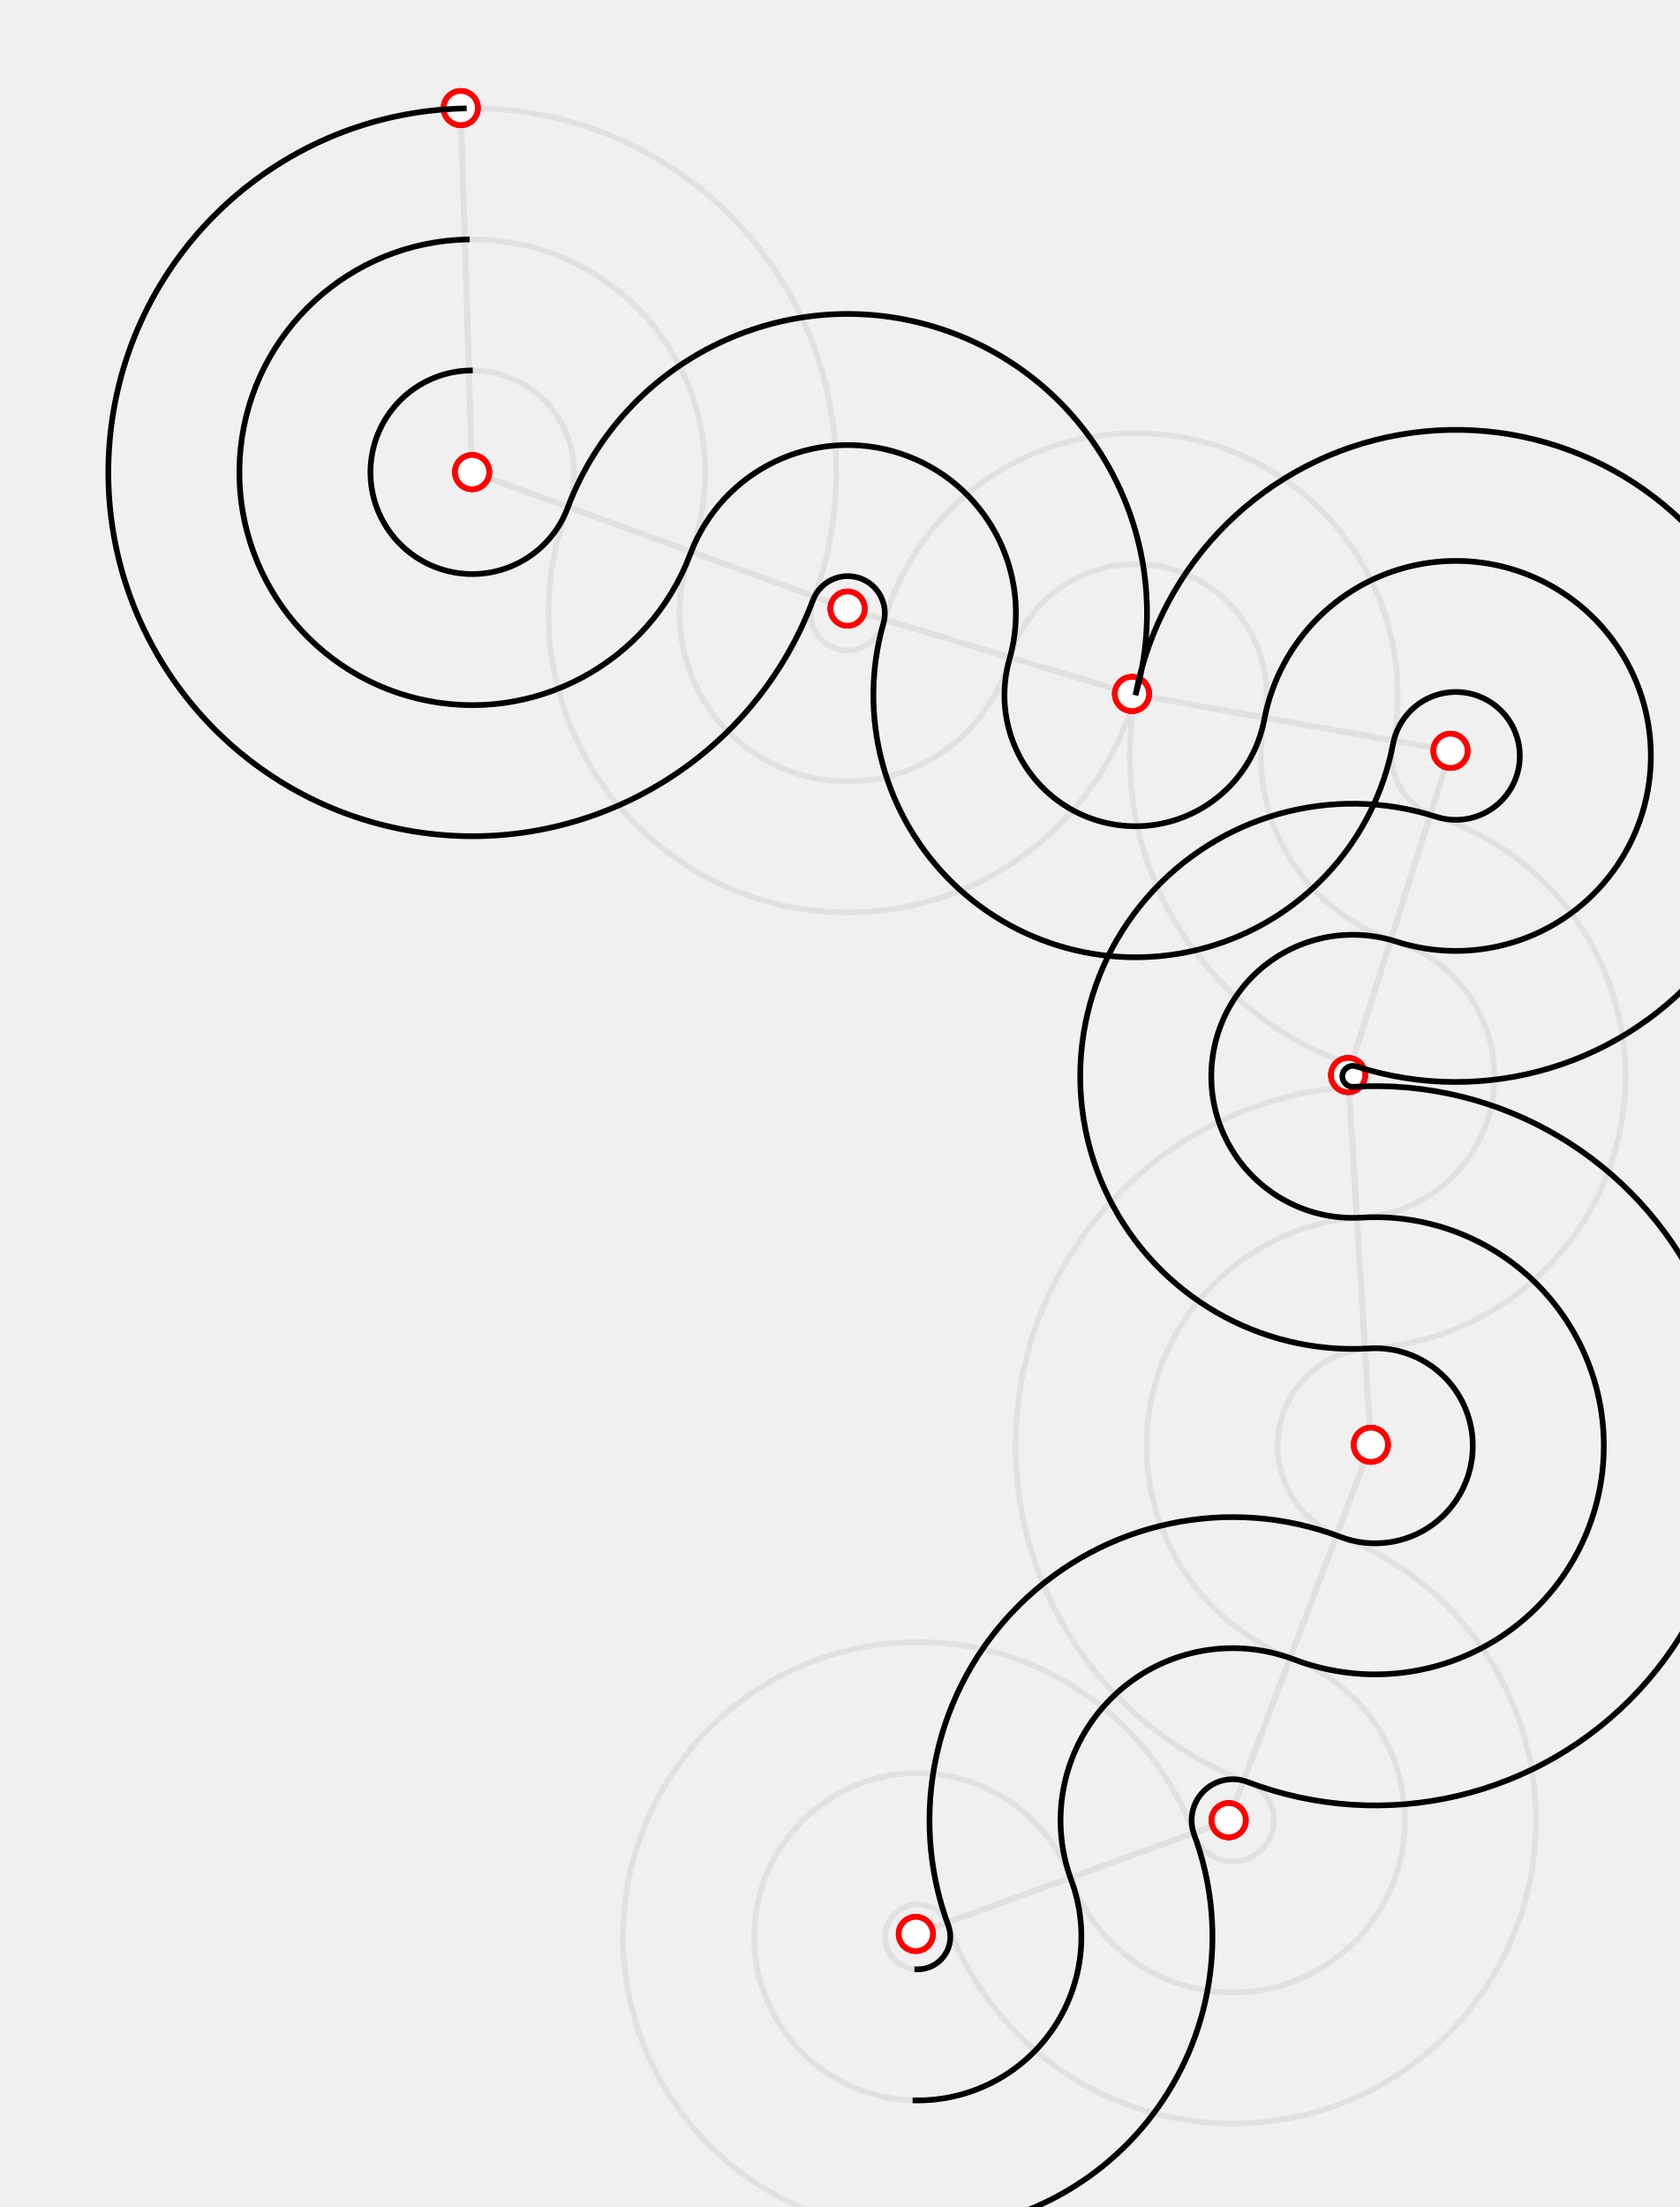
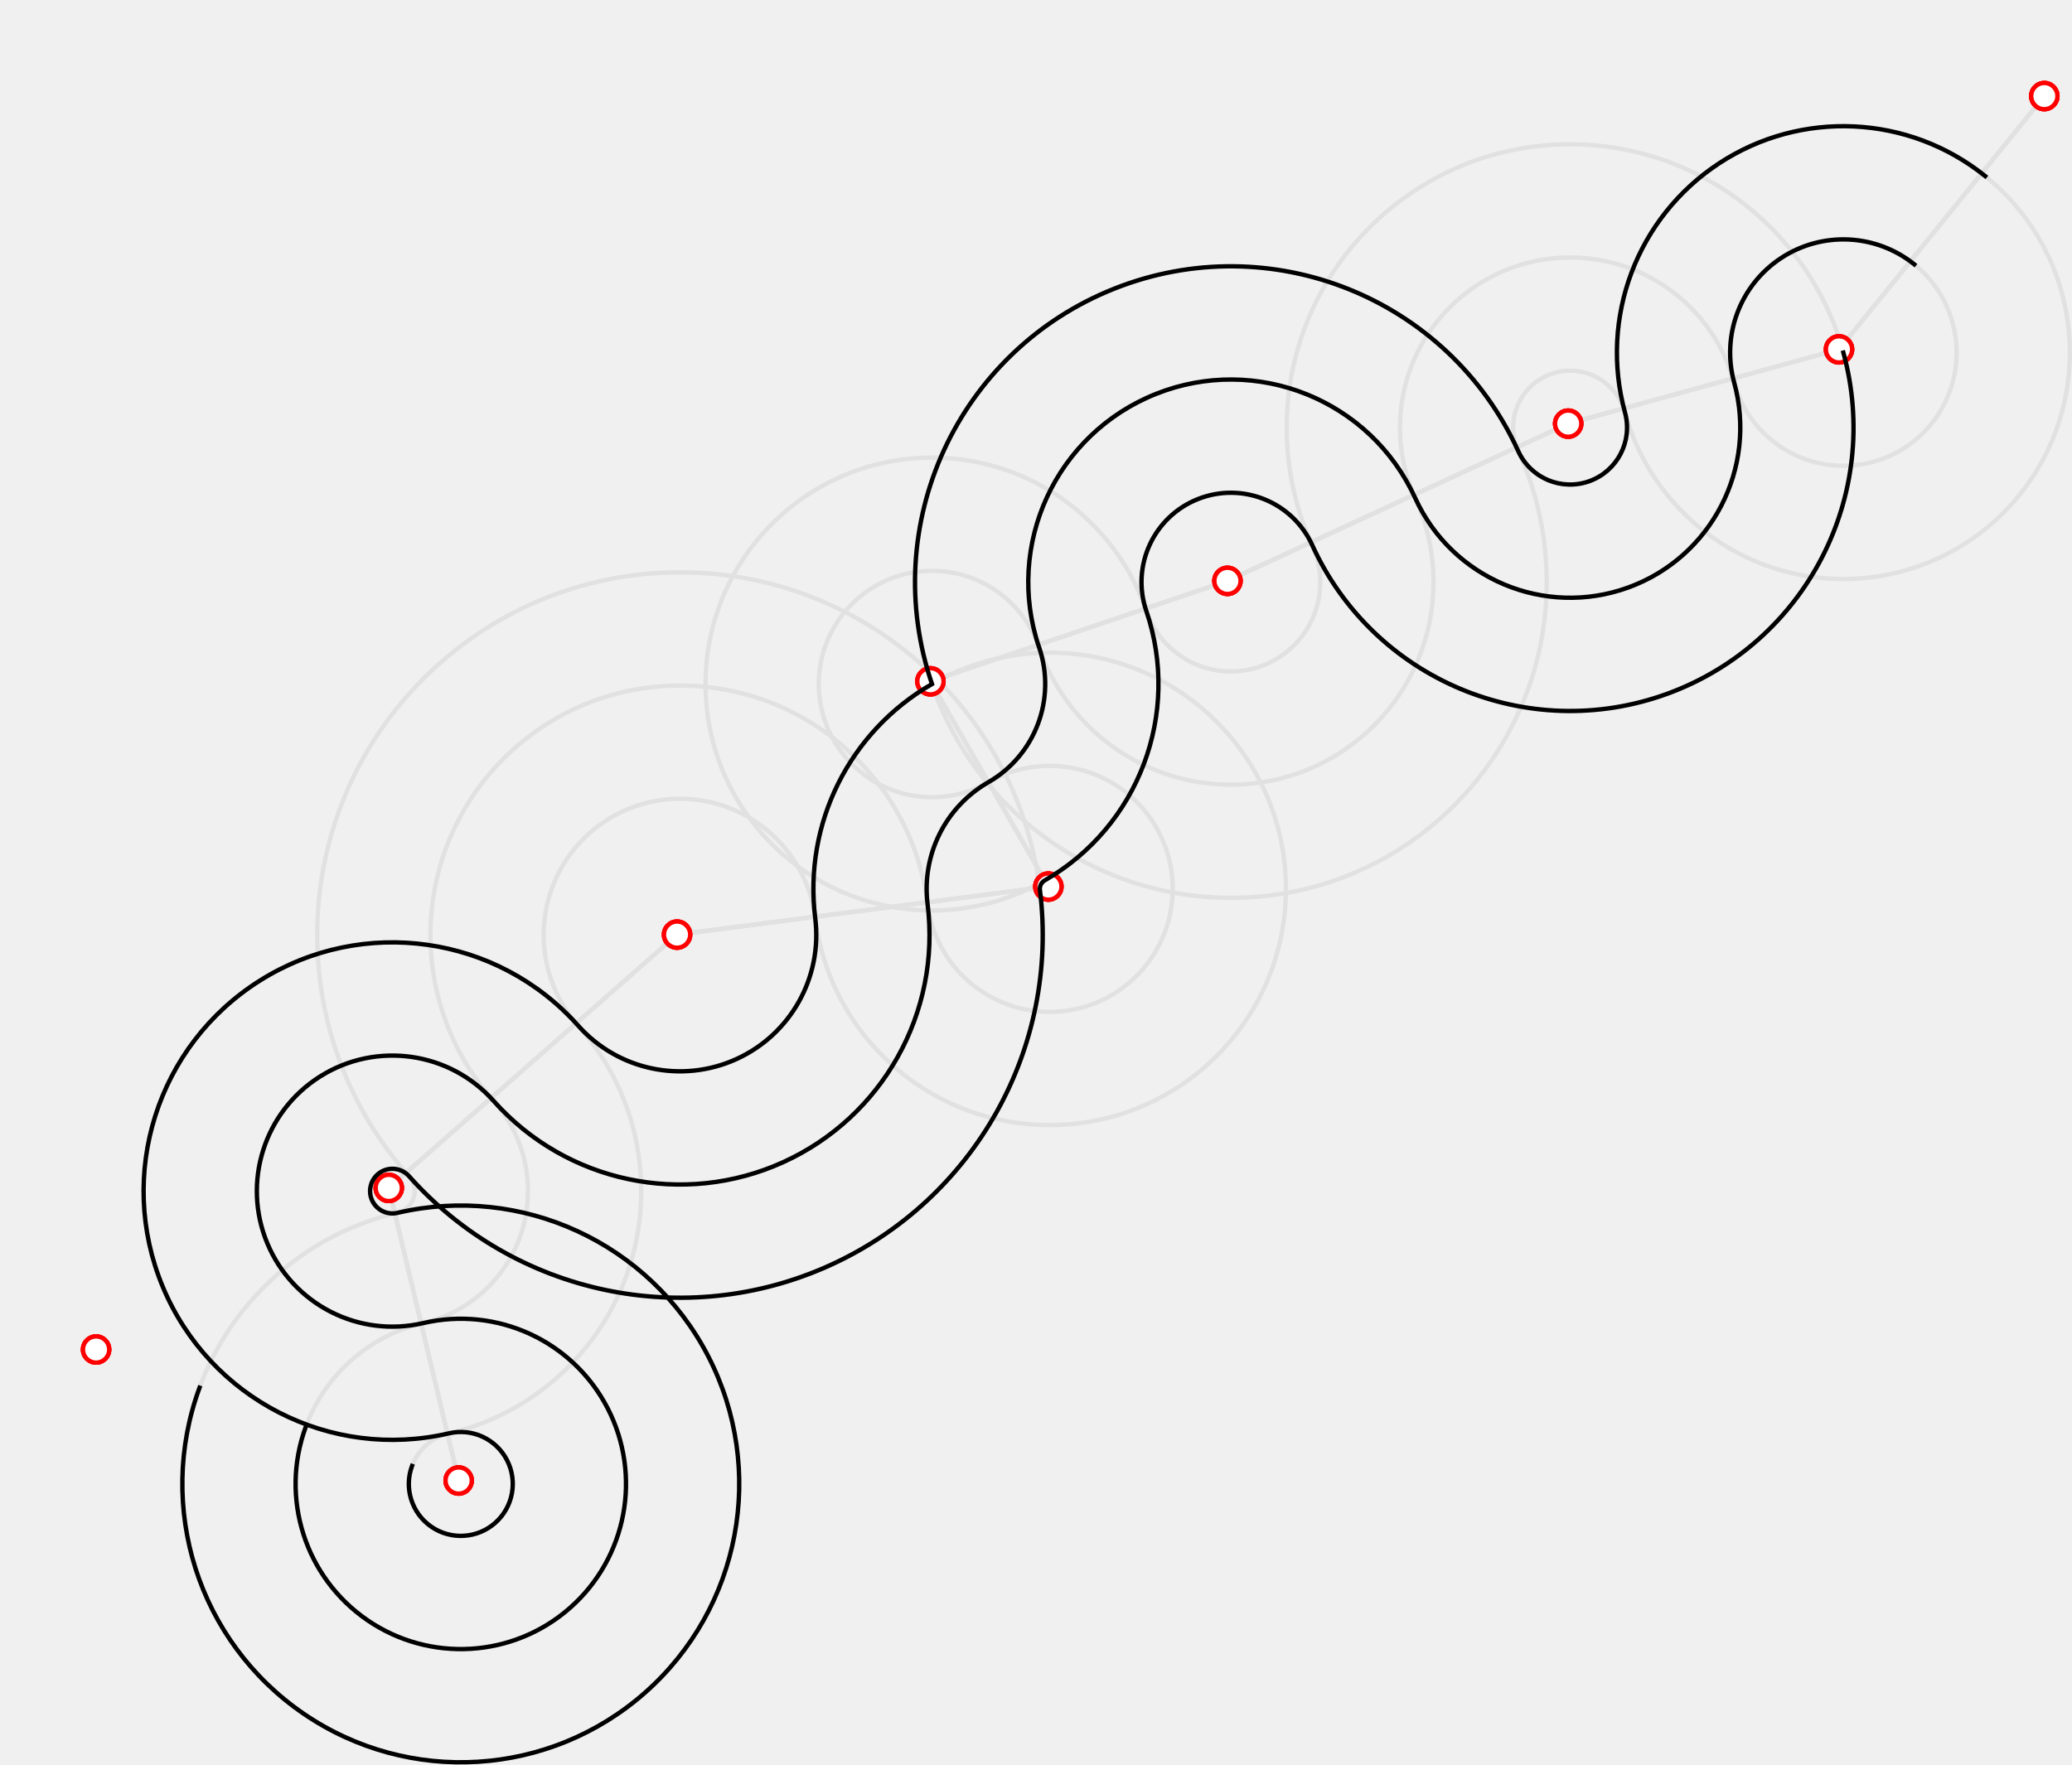
<svg xmlns="http://www.w3.org/2000/svg" style="fill-opacity:1; color-rendering:auto; color-interpolation:auto; text-rendering:auto; stroke:black; stroke-linecap:square; stroke-miterlimit:10; shape-rendering:auto; stroke-opacity:1; fill:black; stroke-dasharray:none; font-weight:normal; stroke-width:1; font-family:'Dialog'; font-style:normal; stroke-linejoin:miter; font-size:12px; stroke-dashoffset:0; image-rendering:auto;">
  <defs id="genericDefs" />
  <g>
    <g style="fill:rgb(225,225,225); stroke:rgb(225,225,225);">
-       <line y2="320" style="fill:none;" x1="161" x2="216" y1="340" />
-       <circle r="3" style="fill:white; stroke:none;" cx="161" cy="340" />
-       <circle r="3" style="fill:none;" cx="161" cy="340" />
-       <circle r="3" style="fill:white; stroke:none;" cx="216" cy="320" />
-       <circle r="3" style="fill:none;" cx="216" cy="320" />
-       <path style="fill:none;" d="M213.149 340.494 C213.149 311.882 189.955 288.688 161.344 288.688 C132.732 288.688 109.538 311.882 109.538 340.494 C109.538 369.105 132.732 392.299 161.344 392.299 C189.955 392.299 213.149 369.105 213.149 340.494" />
-       <line y2="254" style="fill:none;" x1="216" x2="241" y1="320" />
-       <circle r="3" style="fill:white; stroke:none;" cx="216" cy="320" />
-       <circle r="3" style="fill:none;" cx="216" cy="320" />
-       <circle r="3" style="fill:white; stroke:none;" cx="241" cy="254" />
-       <circle r="3" style="fill:none;" cx="241" cy="254" />
-       <path style="fill:none;" d="M223.941 320.023 C223.941 316.032 220.705 312.796 216.714 312.796 C212.722 312.796 209.486 316.032 209.486 320.023 C209.486 324.015 212.722 327.251 216.714 327.251 C220.705 327.251 223.941 324.015 223.941 320.023" />
-       <line y2="189" style="fill:none;" x1="241" x2="237" y1="254" />
-       <circle r="3" style="fill:white; stroke:none;" cx="241" cy="254" />
-       <circle r="3" style="fill:none;" cx="241" cy="254" />
-       <circle r="3" style="fill:white; stroke:none;" cx="237" cy="189" />
-       <circle r="3" style="fill:none;" cx="237" cy="189" />
-       <path style="fill:none;" d="M304.998 254.174 C304.998 219.255 276.69 190.947 241.77 190.947 C206.851 190.947 178.543 219.255 178.543 254.174 C178.543 289.094 206.851 317.402 241.77 317.402 C276.69 317.402 304.998 289.094 304.998 254.174" />
-       <line y2="132" style="fill:none;" x1="237" x2="255" y1="189" />
-       <circle r="3" style="fill:white; stroke:none;" cx="237" cy="189" />
-       <circle r="3" style="fill:none;" cx="237" cy="189" />
-       <circle r="3" style="fill:white; stroke:none;" cx="255" cy="132" />
-       <circle r="3" style="fill:none;" cx="255" cy="132" />
-       <path style="fill:none;" d="M239.675 189.221 C239.675 188.203 238.849 187.377 237.83 187.377 C236.812 187.377 235.986 188.203 235.986 189.221 C235.986 190.24 236.812 191.066 237.83 191.066 C238.849 191.066 239.675 190.24 239.675 189.221" />
-       <line y2="122" style="fill:none;" x1="255" x2="199" y1="132" />
-       <circle r="3" style="fill:white; stroke:none;" cx="255" cy="132" />
-       <circle r="3" style="fill:none;" cx="255" cy="132" />
-       <circle r="3" style="fill:white; stroke:none;" cx="199" cy="122" />
-       <circle r="3" style="fill:none;" cx="199" cy="122" />
-       <path style="fill:none;" d="M313.264 132.894 C313.264 101.236 287.6 75.571 255.942 75.571 C224.283 75.571 198.619 101.236 198.619 132.894 C198.619 164.553 224.283 190.217 255.942 190.217 C287.6 190.217 313.264 164.553 313.264 132.894" />
-       <line y2="107" style="fill:none;" x1="199" x2="149" y1="122" />
-       <circle r="3" style="fill:white; stroke:none;" cx="199" cy="122" />
-       <circle r="3" style="fill:none;" cx="199" cy="122" />
-       <circle r="3" style="fill:white; stroke:none;" cx="149" cy="107" />
-       <circle r="3" style="fill:none;" cx="149" cy="107" />
-       <path style="fill:none;" d="M199.623 122.214 C199.623 122.214 199.623 122.214 199.623 122.214 C199.623 122.214 199.623 122.214 199.623 122.214 C199.623 122.214 199.623 122.214 199.623 122.214 C199.623 122.214 199.623 122.214 199.623 122.214" />
-       <line y2="83" style="fill:none;" x1="149" x2="83" y1="107" />
-       <circle r="3" style="fill:white; stroke:none;" cx="149" cy="107" />
-       <circle r="3" style="fill:none;" cx="149" cy="107" />
-       <circle r="3" style="fill:white; stroke:none;" cx="83" cy="83" />
-       <circle r="3" style="fill:none;" cx="83" cy="83" />
-       <path style="fill:none;" d="M201.632 107.812 C201.632 78.759 178.08 55.206 149.027 55.206 C119.974 55.206 96.421 78.759 96.421 107.812 C96.421 136.865 119.974 160.417 149.027 160.417 C178.08 160.417 201.632 136.865 201.632 107.812" />
-       <line y2="19" style="fill:none;" x1="83" x2="81" y1="83" />
-       <circle r="3" style="fill:white; stroke:none;" cx="83" cy="83" />
-       <circle r="3" style="fill:none;" cx="83" cy="83" />
-       <circle r="3" style="fill:white; stroke:none;" cx="81" cy="19" />
-       <circle r="3" style="fill:none;" cx="81" cy="19" />
-       <path style="fill:none;" d="M100.922 83.025 C100.922 73.14 92.909 65.127 83.025 65.127 C73.14 65.127 65.127 73.14 65.127 83.025 C65.127 92.909 73.14 100.922 83.025 100.922 C92.909 100.922 100.922 92.909 100.922 83.025" />
-       <line y2="320" style="fill:none;" x1="161" x2="216" y1="340" />
-       <circle r="3" style="fill:white; stroke:none;" cx="161" cy="340" />
-       <circle r="3" style="fill:none;" cx="161" cy="340" />
-       <circle r="3" style="fill:white; stroke:none;" cx="216" cy="320" />
-       <circle r="3" style="fill:none;" cx="216" cy="320" />
-       <path style="fill:none;" d="M190.109 340.494 C190.109 324.607 177.23 311.728 161.344 311.728 C145.457 311.728 132.578 324.607 132.578 340.494 C132.578 356.38 145.457 369.259 161.344 369.259 C177.23 369.259 190.109 356.38 190.109 340.494" />
-       <line y2="254" style="fill:none;" x1="216" x2="241" y1="320" />
-       <circle r="3" style="fill:white; stroke:none;" cx="216" cy="320" />
-       <circle r="3" style="fill:none;" cx="216" cy="320" />
-       <circle r="3" style="fill:white; stroke:none;" cx="241" cy="254" />
-       <circle r="3" style="fill:none;" cx="241" cy="254" />
-       <path style="fill:none;" d="M246.981 320.023 C246.981 303.307 233.43 289.756 216.714 289.756 C199.998 289.756 186.446 303.307 186.446 320.023 C186.446 336.739 199.998 350.291 216.714 350.291 C233.43 350.291 246.981 336.739 246.981 320.023" />
-       <line y2="189" style="fill:none;" x1="241" x2="237" y1="254" />
-       <circle r="3" style="fill:white; stroke:none;" cx="241" cy="254" />
-       <circle r="3" style="fill:none;" cx="241" cy="254" />
-       <circle r="3" style="fill:white; stroke:none;" cx="237" cy="189" />
-       <circle r="3" style="fill:none;" cx="237" cy="189" />
-       <path style="fill:none;" d="M281.958 254.174 C281.958 231.979 263.966 213.987 241.77 213.987 C219.576 213.987 201.583 231.979 201.583 254.174 C201.583 276.369 219.576 294.362 241.77 294.362 C263.966 294.362 281.958 276.369 281.958 254.174" />
-       <line y2="132" style="fill:none;" x1="237" x2="255" y1="189" />
-       <circle r="3" style="fill:white; stroke:none;" cx="237" cy="189" />
-       <circle r="3" style="fill:none;" cx="237" cy="189" />
-       <circle r="3" style="fill:white; stroke:none;" cx="255" cy="132" />
-       <circle r="3" style="fill:none;" cx="255" cy="132" />
-       <path style="fill:none;" d="M262.715 189.221 C262.715 175.478 251.574 164.337 237.83 164.337 C224.087 164.337 212.946 175.478 212.946 189.221 C212.946 202.965 224.087 214.106 237.83 214.106 C251.574 214.106 262.715 202.965 262.715 189.221" />
-       <line y2="122" style="fill:none;" x1="255" x2="199" y1="132" />
-       <circle r="3" style="fill:white; stroke:none;" cx="255" cy="132" />
-       <circle r="3" style="fill:none;" cx="255" cy="132" />
-       <circle r="3" style="fill:white; stroke:none;" cx="199" cy="122" />
-       <circle r="3" style="fill:none;" cx="199" cy="122" />
-       <path style="fill:none;" d="M290.225 132.894 C290.225 113.96 274.876 98.611 255.942 98.611 C237.008 98.611 221.659 113.96 221.659 132.894 C221.659 151.828 237.008 167.177 255.942 167.177 C274.876 167.177 290.225 151.828 290.225 132.894" />
-       <line y2="107" style="fill:none;" x1="199" x2="149" y1="122" />
-       <circle r="3" style="fill:white; stroke:none;" cx="199" cy="122" />
-       <circle r="3" style="fill:none;" cx="199" cy="122" />
-       <circle r="3" style="fill:white; stroke:none;" cx="149" cy="107" />
-       <circle r="3" style="fill:none;" cx="149" cy="107" />
-       <path style="fill:none;" d="M222.662 122.214 C222.662 109.49 212.347 99.174 199.623 99.174 C186.898 99.174 176.583 109.49 176.583 122.214 C176.583 134.939 186.898 145.254 199.623 145.254 C212.347 145.254 222.662 134.939 222.662 122.214" />
-       <line y2="83" style="fill:none;" x1="149" x2="83" y1="107" />
-       <circle r="3" style="fill:white; stroke:none;" cx="149" cy="107" />
-       <circle r="3" style="fill:none;" cx="149" cy="107" />
-       <circle r="3" style="fill:white; stroke:none;" cx="83" cy="83" />
-       <circle r="3" style="fill:none;" cx="83" cy="83" />
-       <path style="fill:none;" d="M178.593 107.812 C178.593 91.483 165.356 78.246 149.027 78.246 C132.698 78.246 119.461 91.483 119.461 107.812 C119.461 124.141 132.698 137.378 149.027 137.378 C165.356 137.378 178.593 124.141 178.593 107.812" />
-       <line y2="19" style="fill:none;" x1="83" x2="81" y1="83" />
-       <circle r="3" style="fill:white; stroke:none;" cx="83" cy="83" />
-       <circle r="3" style="fill:none;" cx="83" cy="83" />
-       <circle r="3" style="fill:white; stroke:none;" cx="81" cy="19" />
-       <circle r="3" style="fill:none;" cx="81" cy="19" />
-       <path style="fill:none;" d="M123.962 83.025 C123.962 60.416 105.634 42.087 83.025 42.087 C60.416 42.087 42.087 60.416 42.087 83.025 C42.087 105.634 60.416 123.962 83.025 123.962 C105.634 123.962 123.962 105.634 123.962 83.025" />
-       <line y2="320" style="fill:none;" x1="161" x2="216" y1="340" />
-       <circle r="3" style="fill:white; stroke:none;" cx="161" cy="340" />
-       <circle r="3" style="fill:none;" cx="161" cy="340" />
-       <circle r="3" style="fill:white; stroke:none;" cx="216" cy="320" />
-       <circle r="3" style="fill:none;" cx="216" cy="320" />
-       <path style="fill:none;" d="M167.069 340.494 C167.069 337.331 164.506 334.768 161.344 334.768 C158.181 334.768 155.618 337.331 155.618 340.494 C155.618 343.656 158.181 346.219 161.344 346.219 C164.506 346.219 167.069 343.656 167.069 340.494" />
-       <line y2="254" style="fill:none;" x1="216" x2="241" y1="320" />
-       <circle r="3" style="fill:white; stroke:none;" cx="216" cy="320" />
-       <circle r="3" style="fill:none;" cx="216" cy="320" />
-       <circle r="3" style="fill:white; stroke:none;" cx="241" cy="254" />
-       <circle r="3" style="fill:none;" cx="241" cy="254" />
-       <path style="fill:none;" d="M270.021 320.023 C270.021 290.582 246.155 266.716 216.714 266.716 C187.273 266.716 163.407 290.582 163.407 320.023 C163.407 349.464 187.273 373.33 216.714 373.33 C246.155 373.33 270.021 349.464 270.021 320.023" />
-       <line y2="189" style="fill:none;" x1="241" x2="237" y1="254" />
-       <circle r="3" style="fill:white; stroke:none;" cx="241" cy="254" />
-       <circle r="3" style="fill:none;" cx="241" cy="254" />
-       <circle r="3" style="fill:white; stroke:none;" cx="237" cy="189" />
-       <circle r="3" style="fill:none;" cx="237" cy="189" />
-       <path style="fill:none;" d="M258.918 254.174 C258.918 244.704 251.241 237.026 241.77 237.026 C232.3 237.026 224.623 244.704 224.623 254.174 C224.623 263.645 232.3 271.322 241.77 271.322 C251.241 271.322 258.918 263.645 258.918 254.174" />
-       <line y2="132" style="fill:none;" x1="237" x2="255" y1="189" />
-       <circle r="3" style="fill:white; stroke:none;" cx="237" cy="189" />
-       <circle r="3" style="fill:none;" cx="237" cy="189" />
-       <circle r="3" style="fill:white; stroke:none;" cx="255" cy="132" />
-       <circle r="3" style="fill:none;" cx="255" cy="132" />
-       <path style="fill:none;" d="M285.755 189.221 C285.755 162.754 264.298 141.297 237.83 141.297 C211.363 141.297 189.906 162.754 189.906 189.221 C189.906 215.689 211.363 237.146 237.83 237.146 C264.298 237.146 285.755 215.689 285.755 189.221" />
-       <line y2="122" style="fill:none;" x1="255" x2="199" y1="132" />
-       <circle r="3" style="fill:white; stroke:none;" cx="255" cy="132" />
-       <circle r="3" style="fill:none;" cx="255" cy="132" />
-       <circle r="3" style="fill:white; stroke:none;" cx="199" cy="122" />
-       <circle r="3" style="fill:none;" cx="199" cy="122" />
-       <path style="fill:none;" d="M267.185 132.894 C267.185 126.685 262.151 121.651 255.942 121.651 C249.732 121.651 244.698 126.685 244.698 132.894 C244.698 139.104 249.732 144.137 255.942 144.137 C262.151 144.137 267.185 139.104 267.185 132.894" />
-       <line y2="107" style="fill:none;" x1="199" x2="149" y1="122" />
-       <circle r="3" style="fill:white; stroke:none;" cx="199" cy="122" />
-       <circle r="3" style="fill:none;" cx="199" cy="122" />
-       <circle r="3" style="fill:white; stroke:none;" cx="149" cy="107" />
-       <circle r="3" style="fill:none;" cx="149" cy="107" />
-       <path style="fill:none;" d="M245.702 122.214 C245.702 96.765 225.072 76.135 199.623 76.135 C174.173 76.135 153.543 96.765 153.543 122.214 C153.543 147.663 174.173 168.294 199.623 168.294 C225.072 168.294 245.702 147.663 245.702 122.214" />
-       <line y2="83" style="fill:none;" x1="149" x2="83" y1="107" />
-       <circle r="3" style="fill:white; stroke:none;" cx="149" cy="107" />
-       <circle r="3" style="fill:none;" cx="149" cy="107" />
-       <circle r="3" style="fill:white; stroke:none;" cx="83" cy="83" />
-       <circle r="3" style="fill:none;" cx="83" cy="83" />
-       <path style="fill:none;" d="M155.553 107.812 C155.553 104.208 152.631 101.286 149.027 101.286 C145.423 101.286 142.501 104.208 142.501 107.812 C142.501 111.416 145.423 114.338 149.027 114.338 C152.631 114.338 155.553 111.416 155.553 107.812" />
-       <line y2="19" style="fill:none;" x1="83" x2="81" y1="83" />
-       <circle r="3" style="fill:white; stroke:none;" cx="83" cy="83" />
-       <circle r="3" style="fill:none;" cx="83" cy="83" />
-       <circle r="3" style="fill:white; stroke:none;" cx="81" cy="19" />
-       <circle r="3" style="fill:none;" cx="81" cy="19" />
-       <path style="fill:none;" d="M147.002 83.025 C147.002 47.691 118.359 19.048 83.025 19.048 C47.691 19.048 19.048 47.691 19.048 83.025 C19.048 118.359 47.691 147.002 83.025 147.002 C118.359 147.002 147.002 118.359 147.002 83.025" />
-       <circle r="3" style="fill:white; stroke:none;" cx="160" cy="400" />
-       <circle r="3" style="fill:none; stroke:red;" cx="160" cy="400" />
-       <circle r="3" style="fill:white; stroke:none;" cx="161" cy="340" />
-       <circle r="3" style="fill:none; stroke:red;" cx="161" cy="340" />
-       <circle r="3" style="fill:white; stroke:none;" cx="216" cy="320" />
-       <circle r="3" style="fill:none; stroke:red;" cx="216" cy="320" />
-       <circle r="3" style="fill:white; stroke:none;" cx="241" cy="254" />
-       <circle r="3" style="fill:none; stroke:red;" cx="241" cy="254" />
-       <circle r="3" style="fill:white; stroke:none;" cx="237" cy="189" />
-       <circle r="3" style="fill:none; stroke:red;" cx="237" cy="189" />
-       <circle r="3" style="fill:white; stroke:none;" cx="255" cy="132" />
-       <circle r="3" style="fill:none; stroke:red;" cx="255" cy="132" />
-       <circle r="3" style="fill:white; stroke:none;" cx="199" cy="122" />
-       <circle r="3" style="fill:none; stroke:red;" cx="199" cy="122" />
-       <circle r="3" style="fill:white; stroke:none;" cx="149" cy="107" />
-       <circle r="3" style="fill:none; stroke:red;" cx="149" cy="107" />
-       <circle r="3" style="fill:white; stroke:none;" cx="83" cy="83" />
-       <circle r="3" style="fill:none; stroke:red;" cx="83" cy="83" />
-       <circle r="3" style="fill:white; stroke:none;" cx="81" cy="19" />
-       <circle r="3" style="fill:none; stroke:red;" cx="81" cy="19" />
-       <circle r="3" style="fill:white; stroke:none;" cx="160" cy="400" />
-       <circle r="3" style="fill:none; stroke:red;" cx="160" cy="400" />
-       <circle r="3" style="fill:white; stroke:none;" cx="161" cy="340" />
-       <circle r="3" style="fill:none; stroke:red;" cx="161" cy="340" />
-       <circle r="3" style="fill:white; stroke:none;" cx="216" cy="320" />
-       <circle r="3" style="fill:none; stroke:red;" cx="216" cy="320" />
-       <circle r="3" style="fill:white; stroke:none;" cx="241" cy="254" />
-       <circle r="3" style="fill:none; stroke:red;" cx="241" cy="254" />
-       <circle r="3" style="fill:white; stroke:none;" cx="237" cy="189" />
-       <circle r="3" style="fill:none; stroke:red;" cx="237" cy="189" />
-       <circle r="3" style="fill:white; stroke:none;" cx="255" cy="132" />
-       <circle r="3" style="fill:none; stroke:red;" cx="255" cy="132" />
-       <circle r="3" style="fill:white; stroke:none;" cx="199" cy="122" />
-       <circle r="3" style="fill:none; stroke:red;" cx="199" cy="122" />
-       <circle r="3" style="fill:white; stroke:none;" cx="149" cy="107" />
-       <circle r="3" style="fill:none; stroke:red;" cx="149" cy="107" />
-       <circle r="3" style="fill:white; stroke:none;" cx="83" cy="83" />
-       <circle r="3" style="fill:none; stroke:red;" cx="83" cy="83" />
-       <circle r="3" style="fill:white; stroke:none;" cx="81" cy="19" />
-       <circle r="3" style="fill:none; stroke:red;" cx="81" cy="19" />
-       <circle r="3" style="fill:white; stroke:none;" cx="160" cy="400" />
-       <circle r="3" style="fill:none; stroke:red;" cx="160" cy="400" />
-       <circle r="3" style="fill:white; stroke:none;" cx="161" cy="340" />
-       <circle r="3" style="fill:none; stroke:red;" cx="161" cy="340" />
-       <circle r="3" style="fill:white; stroke:none;" cx="216" cy="320" />
-       <circle r="3" style="fill:none; stroke:red;" cx="216" cy="320" />
-       <circle r="3" style="fill:white; stroke:none;" cx="241" cy="254" />
-       <circle r="3" style="fill:none; stroke:red;" cx="241" cy="254" />
-       <circle r="3" style="fill:white; stroke:none;" cx="237" cy="189" />
-       <circle r="3" style="fill:none; stroke:red;" cx="237" cy="189" />
-       <circle r="3" style="fill:white; stroke:none;" cx="255" cy="132" />
-       <circle r="3" style="fill:none; stroke:red;" cx="255" cy="132" />
-       <circle r="3" style="fill:white; stroke:none;" cx="199" cy="122" />
-       <circle r="3" style="fill:none; stroke:red;" cx="199" cy="122" />
-       <circle r="3" style="fill:white; stroke:none;" cx="149" cy="107" />
-       <circle r="3" style="fill:none; stroke:red;" cx="149" cy="107" />
-       <circle r="3" style="fill:white; stroke:none;" cx="83" cy="83" />
-       <circle r="3" style="fill:none; stroke:red;" cx="83" cy="83" />
-       <circle r="3" style="fill:white; stroke:none;" cx="81" cy="19" />
-       <circle r="3" style="fill:none; stroke:red;" cx="81" cy="19" />
-       <path d="M160.609 392.294 C177.686 392.536 193.785 384.346 203.644 370.401 C213.504 356.456 215.857 338.548 209.935 322.529 L209.935 322.529 C208.952 319.871 209.614 316.883 211.627 314.888 C213.641 312.894 216.635 312.26 219.284 313.268 L219.284 313.268 C243.411 322.449 270.697 316.04 288.214 297.078 C305.731 278.116 309.961 250.409 298.9 227.084 C287.84 203.758 263.71 189.5 237.942 191.063 L237.942 191.063 C237.202 191.108 236.507 190.705 236.178 190.041 C235.848 189.377 235.949 188.58 236.432 188.018 C236.916 187.456 237.689 187.238 238.395 187.465 L238.395 187.465 C261.083 194.76 285.917 187.257 300.77 168.62 C315.623 149.982 317.395 124.1 305.221 103.612 C293.047 83.124 269.467 72.306 245.997 76.441 C222.526 80.575 204.063 98.8 199.623 122.214 L199.623 122.214 L199.623 122.214 C207.347 95.077 192.287 66.678 165.489 57.849 C138.691 49.019 109.7 62.903 99.78 89.317 L99.78 89.317 C96.614 97.747 87.678 102.512 78.913 100.444 C70.149 98.375 64.287 90.117 65.225 81.161 C66.162 72.205 73.608 65.341 82.611 65.132" style="fill:none; stroke:black;" />
-       <path d="M160.936 369.256 C170.418 369.391 179.357 364.843 184.832 357.1 C190.306 349.357 191.613 339.413 188.324 330.519 L188.324 330.519 C184.208 319.385 186.98 306.873 195.413 298.52 C203.846 290.166 216.384 287.513 227.478 291.735 C242.814 297.57 260.156 293.497 271.29 281.444 C282.424 269.392 285.113 251.781 278.082 236.956 C271.052 222.13 255.715 213.067 239.337 214.06 C229.354 214.666 219.978 209.236 215.536 200.275 C211.093 191.315 212.447 180.565 218.972 172.986 C225.497 165.406 235.926 162.47 245.448 165.531 L245.448 165.531 C259.016 169.894 273.869 165.407 282.752 154.261 C291.635 143.114 292.695 127.635 285.414 115.381 C278.133 103.128 264.031 96.658 249.994 99.131 C235.957 101.604 224.914 112.504 222.259 126.507 L222.259 126.507 C220.679 134.837 214.652 141.626 206.568 144.182 C198.484 146.738 189.649 144.648 183.568 138.74 C177.487 132.832 175.142 124.061 177.463 115.906 L177.463 115.906 C181.805 100.655 173.34 84.694 158.279 79.731 C143.218 74.769 126.924 82.572 121.349 97.417 L121.349 97.417 C114.107 116.7 93.667 127.599 73.621 122.868 C53.575 118.136 40.165 99.247 42.31 78.762 C44.455 58.277 61.486 42.575 82.077 42.098" style="fill:none; stroke:black;" />
-       <path d="M161.262 346.219 C163.15 346.246 164.929 345.341 166.019 343.799 C167.109 342.258 167.369 340.279 166.714 338.508 L166.714 338.508 C159.465 318.899 164.347 296.863 179.199 282.151 C194.052 267.439 216.133 262.766 235.672 270.201 L235.672 270.201 C242.215 272.691 249.616 270.953 254.366 265.81 C259.117 260.668 260.264 253.153 257.265 246.827 C254.265 240.501 247.721 236.634 240.732 237.058 C221.506 238.224 203.45 227.767 194.894 210.51 C186.338 193.253 188.945 172.551 201.511 157.954 C214.078 143.357 234.163 137.702 252.5 143.598 C256.95 145.028 261.821 143.557 264.734 139.901 C267.647 136.246 267.995 131.169 265.607 127.151 C263.219 123.132 258.594 121.011 253.991 121.822 C249.388 122.632 245.766 126.207 244.895 130.799 C241.736 147.46 229.682 161.038 213.514 166.15 C197.345 171.262 179.676 167.081 167.513 155.265 C155.351 143.449 150.661 125.908 155.304 109.599 L155.304 109.599 C156.262 106.232 154.394 102.709 151.069 101.614 C147.745 100.519 144.148 102.241 142.918 105.518 L142.918 105.518 C131.601 135.652 99.657 152.686 68.328 145.291 C37 137.897 16.044 108.377 19.395 76.363 C22.747 44.348 49.363 19.81 81.544 19.065" style="fill:none; stroke:black;" />
+       <line y2="272" style="fill:none;" x1="105" x2="89" y1="339" />
+       <circle r="3" style="fill:white; stroke:none;" cx="105" cy="339" />
+       <circle r="3" style="fill:none;" cx="105" cy="339" />
+       <circle r="3" style="fill:white; stroke:none;" cx="89" cy="272" />
+       <circle r="3" style="fill:none;" cx="89" cy="272" />
+       <path style="fill:none;" d="M169.229 339.777 C169.229 304.575 140.692 276.038 105.489 276.038 C70.287 276.038 41.75 304.575 41.75 339.777 C41.75 374.979 70.287 403.516 105.489 403.516 C140.692 403.516 169.229 374.979 169.229 339.777" />
+       <line y2="214" style="fill:none;" x1="89" x2="155" y1="272" />
+       <circle r="3" style="fill:white; stroke:none;" cx="89" cy="272" />
+       <circle r="3" style="fill:none;" cx="89" cy="272" />
+       <circle r="3" style="fill:white; stroke:none;" cx="155" cy="214" />
+       <circle r="3" style="fill:none;" cx="155" cy="214" />
+       <path style="fill:none;" d="M94.945 272.729 C94.945 269.906 92.656 267.617 89.833 267.617 C87.01 267.617 84.721 269.906 84.721 272.729 C84.721 275.552 87.01 277.841 89.833 277.841 C92.656 277.841 94.945 275.552 94.945 272.729" />
+       <line y2="203" style="fill:none;" x1="155" x2="240" y1="214" />
+       <circle r="3" style="fill:white; stroke:none;" cx="155" cy="214" />
+       <circle r="3" style="fill:none;" cx="155" cy="214" />
+       <circle r="3" style="fill:white; stroke:none;" cx="240" cy="203" />
+       <circle r="3" style="fill:none;" cx="240" cy="203" />
+       <path style="fill:none;" d="M238.709 214.096 C238.709 168.232 201.529 131.051 155.664 131.051 C109.8 131.051 72.62 168.232 72.62 214.096 C72.62 259.96 109.8 297.14 155.664 297.14 C201.529 297.14 238.709 259.96 238.709 214.096" />
+       <line y2="156" style="fill:none;" x1="240" x2="213" y1="203" />
+       <circle r="3" style="fill:white; stroke:none;" cx="240" cy="203" />
+       <circle r="3" style="fill:none;" cx="240" cy="203" />
+       <circle r="3" style="fill:white; stroke:none;" cx="213" cy="156" />
+       <circle r="3" style="fill:none;" cx="213" cy="156" />
+       <path style="fill:none;" d="M242.539 203.522 C242.539 202.283 241.534 201.279 240.295 201.279 C239.055 201.279 238.051 202.283 238.051 203.522 C238.051 204.762 239.055 205.766 240.295 205.766 C241.534 205.766 242.539 204.762 242.539 203.522" />
+       <line y2="133" style="fill:none;" x1="213" x2="281" y1="156" />
+       <circle r="3" style="fill:white; stroke:none;" cx="213" cy="156" />
+       <circle r="3" style="fill:none;" cx="213" cy="156" />
+       <circle r="3" style="fill:white; stroke:none;" cx="281" cy="133" />
+       <circle r="3" style="fill:none;" cx="281" cy="133" />
+       <path style="fill:none;" d="M265.197 156.624 C265.197 127.993 241.987 104.783 213.356 104.783 C184.725 104.783 161.515 127.993 161.515 156.624 C161.515 185.255 184.725 208.465 213.356 208.465 C241.987 208.465 265.197 185.255 265.197 156.624" />
+       <line y2="97" style="fill:none;" x1="281" x2="359" y1="133" />
+       <circle r="3" style="fill:white; stroke:none;" cx="281" cy="133" />
+       <circle r="3" style="fill:none;" cx="281" cy="133" />
+       <circle r="3" style="fill:white; stroke:none;" cx="359" cy="97" />
+       <circle r="3" style="fill:none;" cx="359" cy="97" />
+       <path style="fill:none;" d="M302.239 133.286 C302.239 121.988 293.081 112.829 281.783 112.829 C270.485 112.829 261.326 121.988 261.326 133.286 C261.326 144.583 270.485 153.742 281.783 153.742 C293.081 153.742 302.239 144.583 302.239 133.286" />
+       <line y2="80" style="fill:none;" x1="359" x2="421" y1="97" />
+       <circle r="3" style="fill:white; stroke:none;" cx="359" cy="97" />
+       <circle r="3" style="fill:none;" cx="359" cy="97" />
+       <circle r="3" style="fill:white; stroke:none;" cx="421" cy="80" />
+       <circle r="3" style="fill:none;" cx="421" cy="80" />
+       <path style="fill:none;" d="M424.312 97.91 C424.312 62.08 395.266 33.035 359.436 33.035 C323.607 33.035 294.561 62.08 294.561 97.91 C294.561 133.739 323.607 162.785 359.436 162.785 C395.266 162.785 424.312 133.739 424.312 97.91" />
+       <line y2="22" style="fill:none;" x1="421" x2="468" y1="80" />
+       <circle r="3" style="fill:white; stroke:none;" cx="421" cy="80" />
+       <circle r="3" style="fill:none;" cx="421" cy="80" />
+       <circle r="3" style="fill:white; stroke:none;" cx="468" cy="22" />
+       <circle r="3" style="fill:none;" cx="468" cy="22" />
+       <path style="fill:none;" d="M421.997 80.734 C421.997 80.734 421.997 80.734 421.997 80.734 C421.997 80.734 421.997 80.734 421.997 80.734 C421.997 80.734 421.997 80.734 421.997 80.734 C421.997 80.734 421.997 80.734 421.997 80.734" />
+       <line y2="272" style="fill:none;" x1="105" x2="89" y1="339" />
+       <circle r="3" style="fill:white; stroke:none;" cx="105" cy="339" />
+       <circle r="3" style="fill:none;" cx="105" cy="339" />
+       <circle r="3" style="fill:white; stroke:none;" cx="89" cy="272" />
+       <circle r="3" style="fill:none;" cx="89" cy="272" />
+       <path style="fill:none;" d="M143.308 339.777 C143.308 318.89 126.376 301.958 105.489 301.958 C84.603 301.958 67.671 318.89 67.671 339.777 C67.671 360.664 84.603 377.596 105.489 377.596 C126.376 377.596 143.308 360.664 143.308 339.777" />
+       <line y2="214" style="fill:none;" x1="89" x2="155" y1="272" />
+       <circle r="3" style="fill:white; stroke:none;" cx="89" cy="272" />
+       <circle r="3" style="fill:none;" cx="89" cy="272" />
+       <circle r="3" style="fill:white; stroke:none;" cx="155" cy="214" />
+       <circle r="3" style="fill:none;" cx="155" cy="214" />
+       <path style="fill:none;" d="M120.866 272.729 C120.866 255.59 106.972 241.696 89.833 241.696 C72.694 241.696 58.8 255.59 58.8 272.729 C58.8 289.868 72.694 303.762 89.833 303.762 C106.972 303.762 120.866 289.868 120.866 272.729" />
+       <line y2="203" style="fill:none;" x1="155" x2="240" y1="214" />
+       <circle r="3" style="fill:white; stroke:none;" cx="155" cy="214" />
+       <circle r="3" style="fill:none;" cx="155" cy="214" />
+       <circle r="3" style="fill:white; stroke:none;" cx="240" cy="203" />
+       <circle r="3" style="fill:none;" cx="240" cy="203" />
+       <path style="fill:none;" d="M212.788 214.096 C212.788 182.547 187.213 156.972 155.664 156.972 C124.116 156.972 98.54 182.547 98.54 214.096 C98.54 245.644 124.116 271.22 155.664 271.22 C187.213 271.22 212.788 245.644 212.788 214.096" />
+       <line y2="156" style="fill:none;" x1="240" x2="213" y1="203" />
+       <circle r="3" style="fill:white; stroke:none;" cx="240" cy="203" />
+       <circle r="3" style="fill:none;" cx="240" cy="203" />
+       <circle r="3" style="fill:white; stroke:none;" cx="213" cy="156" />
+       <circle r="3" style="fill:none;" cx="213" cy="156" />
+       <path style="fill:none;" d="M268.459 203.522 C268.459 187.968 255.849 175.358 240.295 175.358 C224.74 175.358 212.131 187.968 212.131 203.522 C212.131 219.077 224.74 231.687 240.295 231.687 C255.849 231.687 268.459 219.077 268.459 203.522" />
+       <line y2="133" style="fill:none;" x1="213" x2="281" y1="156" />
+       <circle r="3" style="fill:white; stroke:none;" cx="213" cy="156" />
+       <circle r="3" style="fill:none;" cx="213" cy="156" />
+       <circle r="3" style="fill:white; stroke:none;" cx="281" cy="133" />
+       <circle r="3" style="fill:none;" cx="281" cy="133" />
+       <path style="fill:none;" d="M239.276 156.624 C239.276 142.309 227.672 130.704 213.356 130.704 C199.041 130.704 187.436 142.309 187.436 156.624 C187.436 170.94 199.041 182.544 213.356 182.544 C227.672 182.544 239.276 170.94 239.276 156.624" />
+       <line y2="97" style="fill:none;" x1="281" x2="359" y1="133" />
+       <circle r="3" style="fill:white; stroke:none;" cx="281" cy="133" />
+       <circle r="3" style="fill:none;" cx="281" cy="133" />
+       <circle r="3" style="fill:white; stroke:none;" cx="359" cy="97" />
+       <circle r="3" style="fill:none;" cx="359" cy="97" />
+       <path style="fill:none;" d="M328.16 133.286 C328.16 107.672 307.396 86.909 281.783 86.909 C256.17 86.909 235.406 107.672 235.406 133.286 C235.406 158.899 256.17 179.662 281.783 179.662 C307.396 179.662 328.16 158.899 328.16 133.286" />
+       <line y2="80" style="fill:none;" x1="359" x2="421" y1="97" />
+       <circle r="3" style="fill:white; stroke:none;" cx="359" cy="97" />
+       <circle r="3" style="fill:none;" cx="359" cy="97" />
+       <circle r="3" style="fill:white; stroke:none;" cx="421" cy="80" />
+       <circle r="3" style="fill:none;" cx="421" cy="80" />
+       <path style="fill:none;" d="M398.391 97.91 C398.391 76.396 380.95 58.955 359.436 58.955 C337.922 58.955 320.481 76.396 320.481 97.91 C320.481 119.424 337.922 136.864 359.436 136.864 C380.95 136.864 398.391 119.424 398.391 97.91" />
+       <line y2="22" style="fill:none;" x1="421" x2="468" y1="80" />
+       <circle r="3" style="fill:white; stroke:none;" cx="421" cy="80" />
+       <circle r="3" style="fill:none;" cx="421" cy="80" />
+       <circle r="3" style="fill:white; stroke:none;" cx="468" cy="22" />
+       <circle r="3" style="fill:none;" cx="468" cy="22" />
+       <path style="fill:none;" d="M447.917 80.734 C447.917 66.418 436.312 54.813 421.997 54.813 C407.681 54.813 396.076 66.418 396.076 80.734 C396.076 95.049 407.681 106.654 421.997 106.654 C436.312 106.654 447.917 95.049 447.917 80.734" />
+       <line y2="272" style="fill:none;" x1="105" x2="89" y1="339" />
+       <circle r="3" style="fill:white; stroke:none;" cx="105" cy="339" />
+       <circle r="3" style="fill:none;" cx="105" cy="339" />
+       <circle r="3" style="fill:white; stroke:none;" cx="89" cy="272" />
+       <circle r="3" style="fill:none;" cx="89" cy="272" />
+       <path style="fill:none;" d="M117.388 339.777 C117.388 333.205 112.061 327.878 105.489 327.878 C98.918 327.878 93.591 333.205 93.591 339.777 C93.591 346.348 98.918 351.675 105.489 351.675 C112.061 351.675 117.388 346.348 117.388 339.777" />
+       <line y2="214" style="fill:none;" x1="89" x2="155" y1="272" />
+       <circle r="3" style="fill:white; stroke:none;" cx="89" cy="272" />
+       <circle r="3" style="fill:none;" cx="89" cy="272" />
+       <circle r="3" style="fill:white; stroke:none;" cx="155" cy="214" />
+       <circle r="3" style="fill:none;" cx="155" cy="214" />
+       <path style="fill:none;" d="M146.786 272.729 C146.786 241.275 121.287 215.776 89.833 215.776 C58.379 215.776 32.88 241.275 32.88 272.729 C32.88 304.183 58.379 329.682 89.833 329.682 C121.287 329.682 146.786 304.183 146.786 272.729" />
+       <line y2="203" style="fill:none;" x1="155" x2="240" y1="214" />
+       <circle r="3" style="fill:white; stroke:none;" cx="155" cy="214" />
+       <circle r="3" style="fill:none;" cx="155" cy="214" />
+       <circle r="3" style="fill:white; stroke:none;" cx="240" cy="203" />
+       <circle r="3" style="fill:none;" cx="240" cy="203" />
+       <path style="fill:none;" d="M186.868 214.096 C186.868 196.862 172.898 182.892 155.664 182.892 C138.431 182.892 124.461 196.862 124.461 214.096 C124.461 231.329 138.431 245.299 155.664 245.299 C172.898 245.299 186.868 231.329 186.868 214.096" />
+       <line y2="156" style="fill:none;" x1="240" x2="213" y1="203" />
+       <circle r="3" style="fill:white; stroke:none;" cx="240" cy="203" />
+       <circle r="3" style="fill:none;" cx="240" cy="203" />
+       <circle r="3" style="fill:white; stroke:none;" cx="213" cy="156" />
+       <circle r="3" style="fill:none;" cx="213" cy="156" />
+       <path style="fill:none;" d="M294.379 203.522 C294.379 173.652 270.165 149.438 240.295 149.438 C210.425 149.438 186.21 173.652 186.21 203.522 C186.21 233.393 210.425 257.607 240.295 257.607 C270.165 257.607 294.379 233.393 294.379 203.522" />
+       <line y2="133" style="fill:none;" x1="213" x2="281" y1="156" />
+       <circle r="3" style="fill:white; stroke:none;" cx="213" cy="156" />
+       <circle r="3" style="fill:none;" cx="213" cy="156" />
+       <circle r="3" style="fill:white; stroke:none;" cx="281" cy="133" />
+       <circle r="3" style="fill:none;" cx="281" cy="133" />
+       <path style="fill:none;" d="M213.356 156.624 C213.356 156.624 213.356 156.624 213.356 156.624 C213.356 156.624 213.356 156.624 213.356 156.624 C213.356 156.624 213.356 156.624 213.356 156.624 C213.356 156.624 213.356 156.624 213.356 156.624" />
+       <line y2="97" style="fill:none;" x1="281" x2="359" y1="133" />
+       <circle r="3" style="fill:white; stroke:none;" cx="281" cy="133" />
+       <circle r="3" style="fill:none;" cx="281" cy="133" />
+       <circle r="3" style="fill:white; stroke:none;" cx="359" cy="97" />
+       <circle r="3" style="fill:none;" cx="359" cy="97" />
+       <path style="fill:none;" d="M354.08 133.286 C354.08 93.357 321.712 60.988 281.783 60.988 C241.854 60.988 209.486 93.357 209.486 133.286 C209.486 173.214 241.854 205.583 281.783 205.583 C321.712 205.583 354.08 173.214 354.08 133.286" />
+       <line y2="80" style="fill:none;" x1="359" x2="421" y1="97" />
+       <circle r="3" style="fill:white; stroke:none;" cx="359" cy="97" />
+       <circle r="3" style="fill:none;" cx="359" cy="97" />
+       <circle r="3" style="fill:white; stroke:none;" cx="421" cy="80" />
+       <circle r="3" style="fill:none;" cx="421" cy="80" />
+       <path style="fill:none;" d="M372.471 97.91 C372.471 90.711 366.635 84.875 359.436 84.875 C352.238 84.875 346.402 90.711 346.402 97.91 C346.402 105.108 352.238 110.944 359.436 110.944 C366.635 110.944 372.471 105.108 372.471 97.91" />
+       <line y2="22" style="fill:none;" x1="421" x2="468" y1="80" />
+       <circle r="3" style="fill:white; stroke:none;" cx="421" cy="80" />
+       <circle r="3" style="fill:none;" cx="421" cy="80" />
+       <circle r="3" style="fill:white; stroke:none;" cx="468" cy="22" />
+       <circle r="3" style="fill:none;" cx="468" cy="22" />
+       <path style="fill:none;" d="M473.837 80.734 C473.837 52.103 450.627 28.893 421.997 28.893 C393.365 28.893 370.156 52.103 370.156 80.734 C370.156 109.365 393.365 132.575 421.997 132.575 C450.627 132.575 473.837 109.365 473.837 80.734" />
+       <circle r="3" style="fill:white; stroke:none;" cx="22" cy="309" />
+       <circle r="3" style="fill:none; stroke:red;" cx="22" cy="309" />
+       <circle r="3" style="fill:white; stroke:none;" cx="105" cy="339" />
+       <circle r="3" style="fill:none; stroke:red;" cx="105" cy="339" />
+       <circle r="3" style="fill:white; stroke:none;" cx="89" cy="272" />
+       <circle r="3" style="fill:none; stroke:red;" cx="89" cy="272" />
+       <circle r="3" style="fill:white; stroke:none;" cx="155" cy="214" />
+       <circle r="3" style="fill:none; stroke:red;" cx="155" cy="214" />
+       <circle r="3" style="fill:white; stroke:none;" cx="240" cy="203" />
+       <circle r="3" style="fill:none; stroke:red;" cx="240" cy="203" />
+       <circle r="3" style="fill:white; stroke:none;" cx="213" cy="156" />
+       <circle r="3" style="fill:none; stroke:red;" cx="213" cy="156" />
+       <circle r="3" style="fill:white; stroke:none;" cx="281" cy="133" />
+       <circle r="3" style="fill:none; stroke:red;" cx="281" cy="133" />
+       <circle r="3" style="fill:white; stroke:none;" cx="359" cy="97" />
+       <circle r="3" style="fill:none; stroke:red;" cx="359" cy="97" />
+       <circle r="3" style="fill:white; stroke:none;" cx="421" cy="80" />
+       <circle r="3" style="fill:none; stroke:red;" cx="421" cy="80" />
+       <circle r="3" style="fill:white; stroke:none;" cx="468" cy="22" />
+       <circle r="3" style="fill:none; stroke:red;" cx="468" cy="22" />
+       <circle r="3" style="fill:white; stroke:none;" cx="22" cy="309" />
+       <circle r="3" style="fill:none; stroke:red;" cx="22" cy="309" />
+       <circle r="3" style="fill:white; stroke:none;" cx="105" cy="339" />
+       <circle r="3" style="fill:none; stroke:red;" cx="105" cy="339" />
+       <circle r="3" style="fill:white; stroke:none;" cx="89" cy="272" />
+       <circle r="3" style="fill:none; stroke:red;" cx="89" cy="272" />
+       <circle r="3" style="fill:white; stroke:none;" cx="155" cy="214" />
+       <circle r="3" style="fill:none; stroke:red;" cx="155" cy="214" />
+       <circle r="3" style="fill:white; stroke:none;" cx="240" cy="203" />
+       <circle r="3" style="fill:none; stroke:red;" cx="240" cy="203" />
+       <circle r="3" style="fill:white; stroke:none;" cx="213" cy="156" />
+       <circle r="3" style="fill:none; stroke:red;" cx="213" cy="156" />
+       <circle r="3" style="fill:white; stroke:none;" cx="281" cy="133" />
+       <circle r="3" style="fill:none; stroke:red;" cx="281" cy="133" />
+       <circle r="3" style="fill:white; stroke:none;" cx="359" cy="97" />
+       <circle r="3" style="fill:none; stroke:red;" cx="359" cy="97" />
+       <circle r="3" style="fill:white; stroke:none;" cx="421" cy="80" />
+       <circle r="3" style="fill:none; stroke:red;" cx="421" cy="80" />
+       <circle r="3" style="fill:white; stroke:none;" cx="468" cy="22" />
+       <circle r="3" style="fill:none; stroke:red;" cx="468" cy="22" />
+       <circle r="3" style="fill:white; stroke:none;" cx="22" cy="309" />
+       <circle r="3" style="fill:none; stroke:red;" cx="22" cy="309" />
+       <circle r="3" style="fill:white; stroke:none;" cx="105" cy="339" />
+       <circle r="3" style="fill:none; stroke:red;" cx="105" cy="339" />
+       <circle r="3" style="fill:white; stroke:none;" cx="89" cy="272" />
+       <circle r="3" style="fill:none; stroke:red;" cx="89" cy="272" />
+       <circle r="3" style="fill:white; stroke:none;" cx="155" cy="214" />
+       <circle r="3" style="fill:none; stroke:red;" cx="155" cy="214" />
+       <circle r="3" style="fill:white; stroke:none;" cx="240" cy="203" />
+       <circle r="3" style="fill:none; stroke:red;" cx="240" cy="203" />
+       <circle r="3" style="fill:white; stroke:none;" cx="213" cy="156" />
+       <circle r="3" style="fill:none; stroke:red;" cx="213" cy="156" />
+       <circle r="3" style="fill:white; stroke:none;" cx="281" cy="133" />
+       <circle r="3" style="fill:none; stroke:red;" cx="281" cy="133" />
+       <circle r="3" style="fill:white; stroke:none;" cx="359" cy="97" />
+       <circle r="3" style="fill:none; stroke:red;" cx="359" cy="97" />
+       <circle r="3" style="fill:white; stroke:none;" cx="421" cy="80" />
+       <circle r="3" style="fill:none; stroke:red;" cx="421" cy="80" />
+       <circle r="3" style="fill:white; stroke:none;" cx="468" cy="22" />
+       <circle r="3" style="fill:none; stroke:red;" cx="468" cy="22" />
+       <path d="M45.681 317.74 C35.586 345.138 45.398 375.89 69.494 392.379 C93.59 408.868 125.808 406.876 147.69 387.545 C169.571 368.214 175.52 336.487 162.129 310.542 C148.737 284.596 119.428 271.068 90.996 277.707 L90.996 277.707 C88.564 278.275 86.077 277.003 85.115 274.698 C84.153 272.394 84.997 269.731 87.111 268.402 C89.225 267.072 91.99 267.464 93.651 269.329 L93.651 269.329 C117.834 296.48 156.867 304.743 189.978 289.719 C223.089 274.696 242.576 239.88 238.068 203.8 L238.068 203.8 C237.956 202.904 238.393 202.027 239.177 201.577 C260.685 189.223 270.428 163.364 262.421 139.889 L262.421 139.889 C258.901 129.568 264.096 118.299 274.231 114.274 C284.367 110.248 295.878 114.881 300.399 124.805 L300.399 124.805 C314.421 155.586 349.741 170.428 381.542 158.903 C413.343 147.377 430.952 113.352 421.997 80.734 L421.997 80.734 C421.997 80.734 421.997 80.734 421.997 80.734" style="fill:none; stroke:black;" />
+       <path d="M70.003 326.702 C64.013 342.958 69.835 361.204 84.132 370.988 C98.429 380.771 117.545 379.589 130.529 368.12 C143.512 356.65 147.041 337.825 139.095 322.43 C131.149 307.036 113.76 299.009 96.89 302.949 L96.89 302.949 C82.128 306.396 67.036 298.673 61.196 284.684 C55.356 270.695 60.477 254.534 73.308 246.462 C86.139 238.39 102.924 240.769 113.007 252.089 L113.007 252.089 C129.642 270.766 156.492 276.45 179.268 266.115 C202.044 255.781 215.448 231.832 212.348 207.014 L212.348 207.014 C210.941 195.755 216.428 184.752 226.267 179.1 L226.267 179.1 C237.02 172.923 241.892 159.994 237.889 148.257 C229.908 124.857 241.686 99.31 264.663 90.184 C287.64 81.058 313.737 91.56 323.987 114.059 C332.407 132.542 353.615 141.454 372.71 134.533 C391.805 127.613 402.378 107.182 397.001 87.596 C394.025 76.758 398.374 65.237 407.769 59.067 C417.164 52.898 429.464 53.486 438.228 60.524" style="fill:none; stroke:black;" />
+       <path d="M94.325 335.663 C92.44 340.777 94.272 346.518 98.77 349.596 C103.268 352.674 109.282 352.303 113.367 348.694 C117.452 345.085 118.562 339.163 116.062 334.319 C113.562 329.476 108.091 326.951 102.784 328.19 L102.784 328.19 C75.692 334.516 47.994 320.344 37.276 294.67 C26.558 268.996 35.957 239.337 59.505 224.522 C83.054 209.707 113.859 214.074 132.363 234.849 C141.45 245.052 156.116 248.156 168.558 242.511 C180.999 236.866 188.321 223.784 186.627 210.227 L186.627 210.227 C183.926 188.607 194.463 167.477 213.356 156.624 L213.356 156.624 L213.356 156.624 C200.914 120.146 219.275 80.321 255.095 66.094 C290.914 51.867 331.597 68.24 347.575 103.313 L347.575 103.313 C350.392 109.498 357.488 112.48 363.878 110.164 C370.267 107.848 373.805 101.012 372.005 94.459 C366.054 72.782 374.751 49.739 393.541 37.401 C412.331 25.062 436.932 26.239 454.459 40.315" style="fill:none; stroke:black;" />
    </g>
  </g>
</svg>
